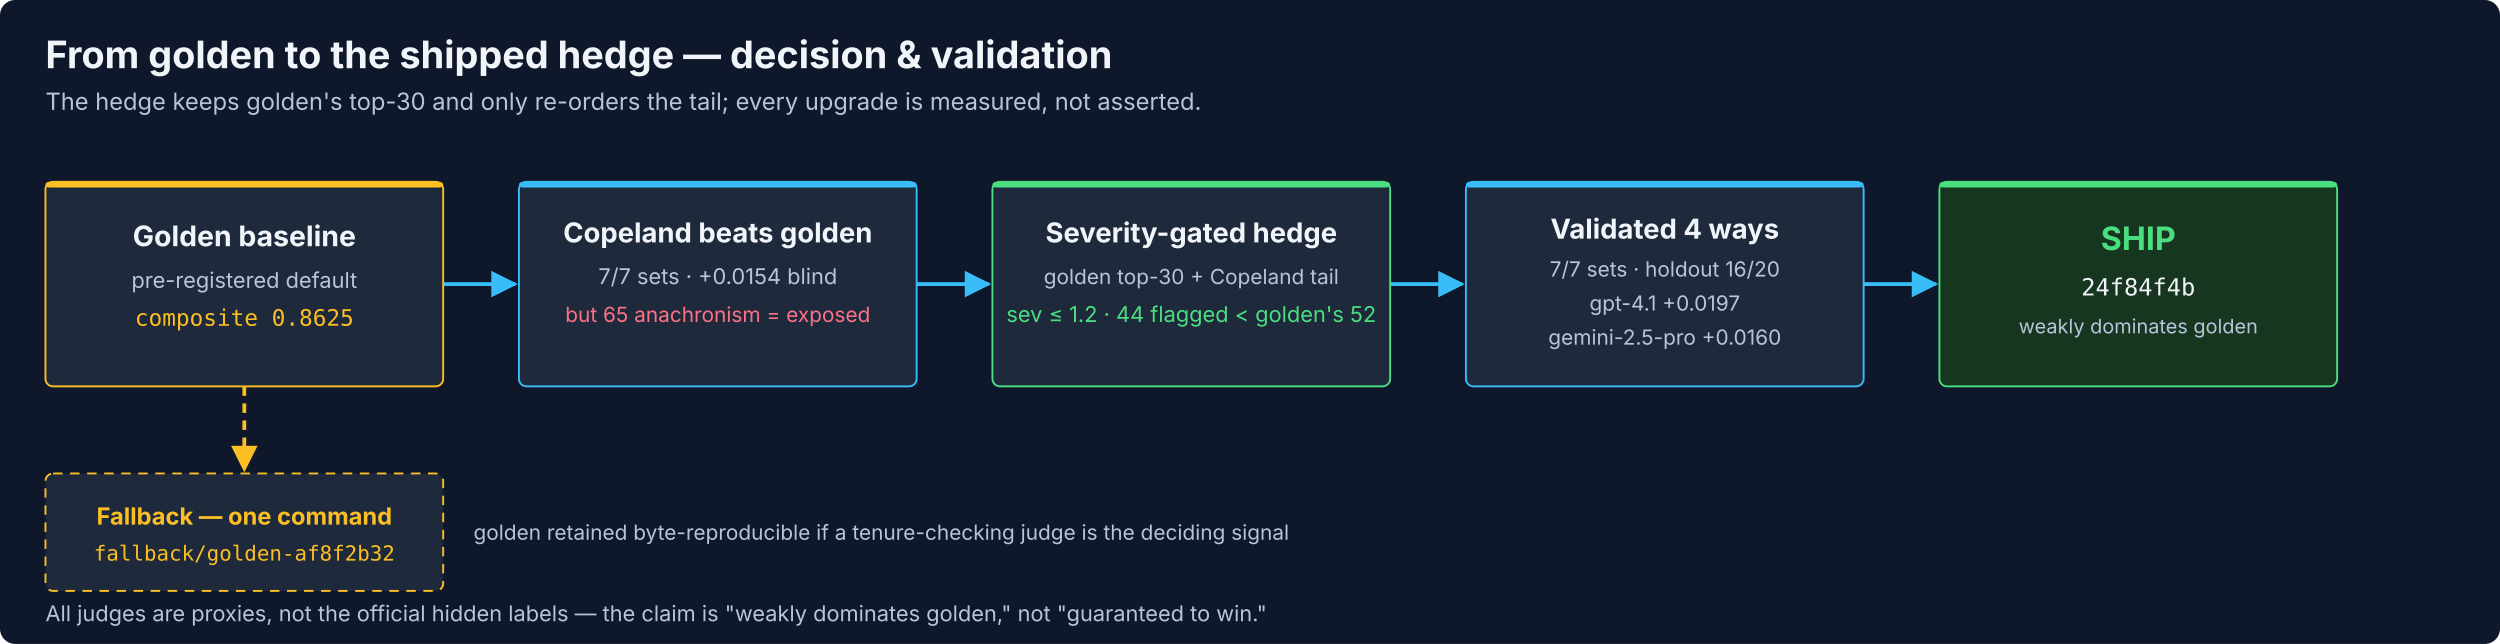
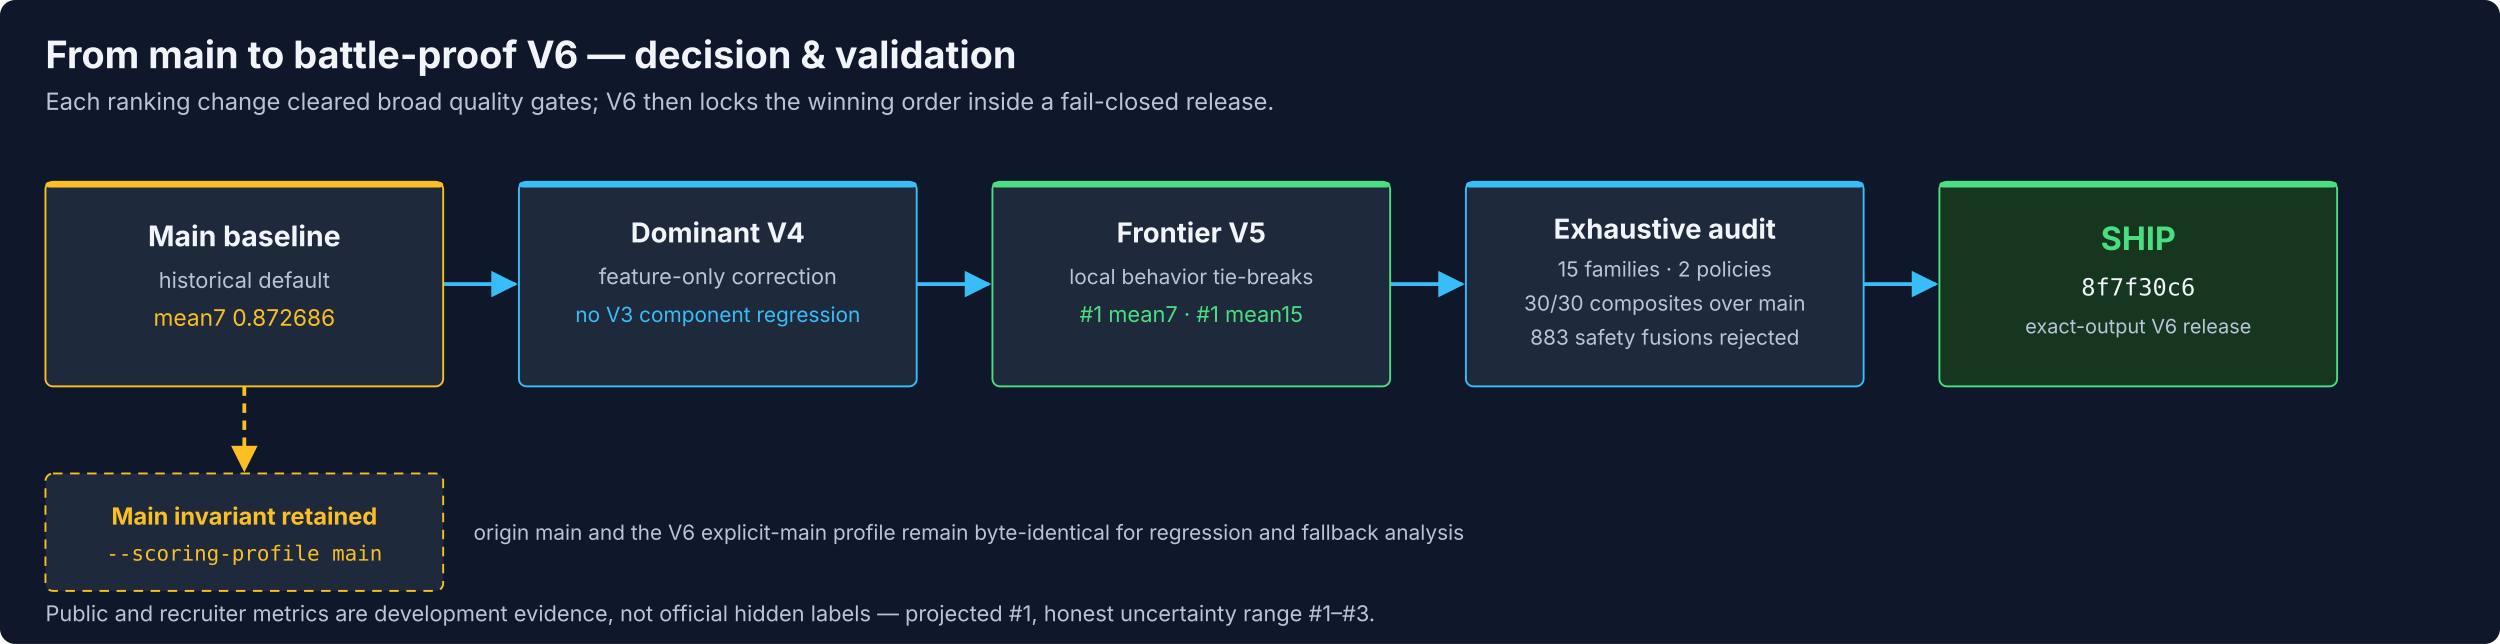
- <svg xmlns="http://www.w3.org/2000/svg" viewBox="0 0 1320 340" font-family="Inter, Segoe UI, sans-serif" role="img" aria-label="Golden to hedge decision and validation flow">
+ <svg xmlns="http://www.w3.org/2000/svg" viewBox="0 0 1320 340" font-family="Inter, Segoe UI, sans-serif" role="img" aria-label="Main to V6 decision and validation flow">
  <defs>
    <marker id="a" viewBox="0 0 10 10" refX="9" refY="5" markerWidth="7" markerHeight="7" orient="auto-start-reverse">
      <path d="M0,0 L10,5 L0,10 z" fill="#38BDF8" />
    </marker>
    <marker id="ag" viewBox="0 0 10 10" refX="9" refY="5" markerWidth="7" markerHeight="7" orient="auto-start-reverse">
      <path d="M0,0 L10,5 L0,10 z" fill="#FBBF24" />
    </marker>
  </defs>
  <rect x="0" y="0" width="1320" height="340" rx="8" fill="#0F172A" />
-   <text x="24" y="36" fill="#F1F5F9" font-size="20" font-weight="700">From golden to the shipped hedge — decision &amp; validation</text>
-   <text x="24" y="58" fill="#B8C4D9" font-size="12.5">The hedge keeps golden's top-30 and only re-orders the tail; every upgrade is measured, not asserted.</text>
+   <text x="24" y="36" fill="#F1F5F9" font-size="20" font-weight="700">From main to battle-proof V6 — decision &amp; validation</text>
+   <text x="24" y="58" fill="#B8C4D9" font-size="12.5">Each ranking change cleared broad quality gates; V6 then locks the winning order inside a fail-closed release.</text>
  <g stroke="#38BDF8" stroke-width="2" marker-end="url(#a)">
    <line x1="234" y1="150" x2="272" y2="150" />
    <line x1="484" y1="150" x2="522" y2="150" />
    <line x1="734" y1="150" x2="772" y2="150" />
    <line x1="984" y1="150" x2="1022" y2="150" />
  </g>
  <line x1="129" y1="204" x2="129" y2="248" stroke="#FBBF24" stroke-width="2" stroke-dasharray="5 4" marker-end="url(#ag)" />
  <g>
    <rect x="24" y="96" width="210" height="108" rx="4" fill="#1E293B" stroke="#FBBF24" />
    <rect x="24" y="96" width="210" height="3" rx="2" fill="#FBBF24" />
-     <text x="129" y="130" text-anchor="middle" fill="#F1F5F9" font-size="15" font-weight="700">Golden baseline</text>
-     <text x="129" y="152" text-anchor="middle" fill="#B8C4D9" font-size="11.5">pre-registered default</text>
-     <text x="129" y="172" text-anchor="middle" fill="#FBBF24" font-size="12" font-family="monospace">composite 0.8625</text>
+     <text x="129" y="130" text-anchor="middle" fill="#F1F5F9" font-size="15" font-weight="700">Main baseline</text>
+     <text x="129" y="152" text-anchor="middle" fill="#B8C4D9" font-size="11.5">historical default</text>
+     <text x="129" y="172" text-anchor="middle" fill="#FBBF24" font-size="12">mean7 0.872686</text>
  </g>
  <g>
    <rect x="274" y="96" width="210" height="108" rx="4" fill="#1E293B" stroke="#38BDF8" />
    <rect x="274" y="96" width="210" height="3" rx="2" fill="#38BDF8" />
-     <text x="379" y="128" text-anchor="middle" fill="#F1F5F9" font-size="14.5" font-weight="700">Copeland beats golden</text>
-     <text x="379" y="150" text-anchor="middle" fill="#B8C4D9" font-size="11.5">7/7 sets · +0.0154 blind</text>
-     <text x="379" y="170" text-anchor="middle" fill="#FB7185" font-size="11">but 65 anachronism = exposed</text>
+     <text x="379" y="128" text-anchor="middle" fill="#F1F5F9" font-size="14.5" font-weight="700">Dominant V4</text>
+     <text x="379" y="150" text-anchor="middle" fill="#B8C4D9" font-size="11.5">feature-only correction</text>
+     <text x="379" y="170" text-anchor="middle" fill="#38BDF8" font-size="11">no V3 component regression</text>
  </g>
  <g>
    <rect x="524" y="96" width="210" height="108" rx="4" fill="#1E293B" stroke="#4ADE80" />
    <rect x="524" y="96" width="210" height="3" rx="2" fill="#4ADE80" />
-     <text x="629" y="128" text-anchor="middle" fill="#F1F5F9" font-size="14.5" font-weight="700">Severity-gated hedge</text>
-     <text x="629" y="150" text-anchor="middle" fill="#B8C4D9" font-size="11">golden top-30 + Copeland tail</text>
-     <text x="629" y="170" text-anchor="middle" fill="#4ADE80" font-size="11.5">sev ≤ 1.2 · 44 flagged &lt; golden's 52</text>
+     <text x="629" y="128" text-anchor="middle" fill="#F1F5F9" font-size="14.5" font-weight="700">Frontier V5</text>
+     <text x="629" y="150" text-anchor="middle" fill="#B8C4D9" font-size="11">local behavior tie-breaks</text>
+     <text x="629" y="170" text-anchor="middle" fill="#4ADE80" font-size="11.5">#1 mean7 · #1 mean15</text>
  </g>
  <g>
    <rect x="774" y="96" width="210" height="108" rx="4" fill="#1E293B" stroke="#38BDF8" />
    <rect x="774" y="96" width="210" height="3" rx="2" fill="#38BDF8" />
-     <text x="879" y="126" text-anchor="middle" fill="#F1F5F9" font-size="14.5" font-weight="700">Validated 4 ways</text>
-     <text x="879" y="146" text-anchor="middle" fill="#B8C4D9" font-size="11">7/7 sets · holdout 16/20</text>
-     <text x="879" y="164" text-anchor="middle" fill="#B8C4D9" font-size="11">gpt-4.1 +0.0197</text>
-     <text x="879" y="182" text-anchor="middle" fill="#B8C4D9" font-size="11">gemini-2.5-pro +0.0160</text>
+     <text x="879" y="126" text-anchor="middle" fill="#F1F5F9" font-size="14.5" font-weight="700">Exhaustive audit</text>
+     <text x="879" y="146" text-anchor="middle" fill="#B8C4D9" font-size="11">15 families · 2 policies</text>
+     <text x="879" y="164" text-anchor="middle" fill="#B8C4D9" font-size="11">30/30 composites over main</text>
+     <text x="879" y="182" text-anchor="middle" fill="#B8C4D9" font-size="11">883 safety fusions rejected</text>
  </g>
  <g>
    <rect x="1024" y="96" width="210" height="108" rx="4" fill="#16361f" stroke="#4ADE80" />
    <rect x="1024" y="96" width="210" height="3" rx="2" fill="#4ADE80" />
    <text x="1129" y="132" text-anchor="middle" fill="#4ADE80" font-size="17" font-weight="700">SHIP</text>
-     <text x="1129" y="156" text-anchor="middle" fill="#F1F5F9" font-size="12.5" font-family="monospace">24f84f4b</text>
-     <text x="1129" y="176" text-anchor="middle" fill="#B8C4D9" font-size="10.5">weakly dominates golden</text>
+     <text x="1129" y="156" text-anchor="middle" fill="#F1F5F9" font-size="12.5" font-family="monospace">8f7f30c6</text>
+     <text x="1129" y="176" text-anchor="middle" fill="#B8C4D9" font-size="10.5">exact-output V6 release</text>
  </g>
  <g>
    <rect x="24" y="250" width="210" height="62" rx="4" fill="#1E293B" stroke="#FBBF24" stroke-dasharray="5 4" />
-     <text x="129" y="277" text-anchor="middle" fill="#FBBF24" font-size="12.5" font-weight="700">Fallback — one command</text>
-     <text x="129" y="296" text-anchor="middle" fill="#FBBF24" font-size="11" font-family="monospace">fallback/golden-af8f2b32</text>
+     <text x="129" y="277" text-anchor="middle" fill="#FBBF24" font-size="12.5" font-weight="700">Main invariant retained</text>
+     <text x="129" y="296" text-anchor="middle" fill="#FBBF24" font-size="11" font-family="monospace">--scoring-profile main</text>
  </g>
-   <text x="250" y="285" fill="#B8C4D9" font-size="11">golden retained byte-reproducible if a tenure-checking judge is the deciding signal</text>
-   <text x="24" y="328" fill="#B8C4D9" font-size="11.5">All judges are proxies, not the official hidden labels — the claim is "weakly dominates golden," not "guaranteed to win."</text>
+   <text x="250" y="285" fill="#B8C4D9" font-size="11">origin main and the V6 explicit-main profile remain byte-identical for regression and fallback analysis</text>
+   <text x="24" y="328" fill="#B8C4D9" font-size="11.5">Public and recruiter metrics are development evidence, not official hidden labels — projected #1, honest uncertainty range #1–#3.</text>
</svg>
